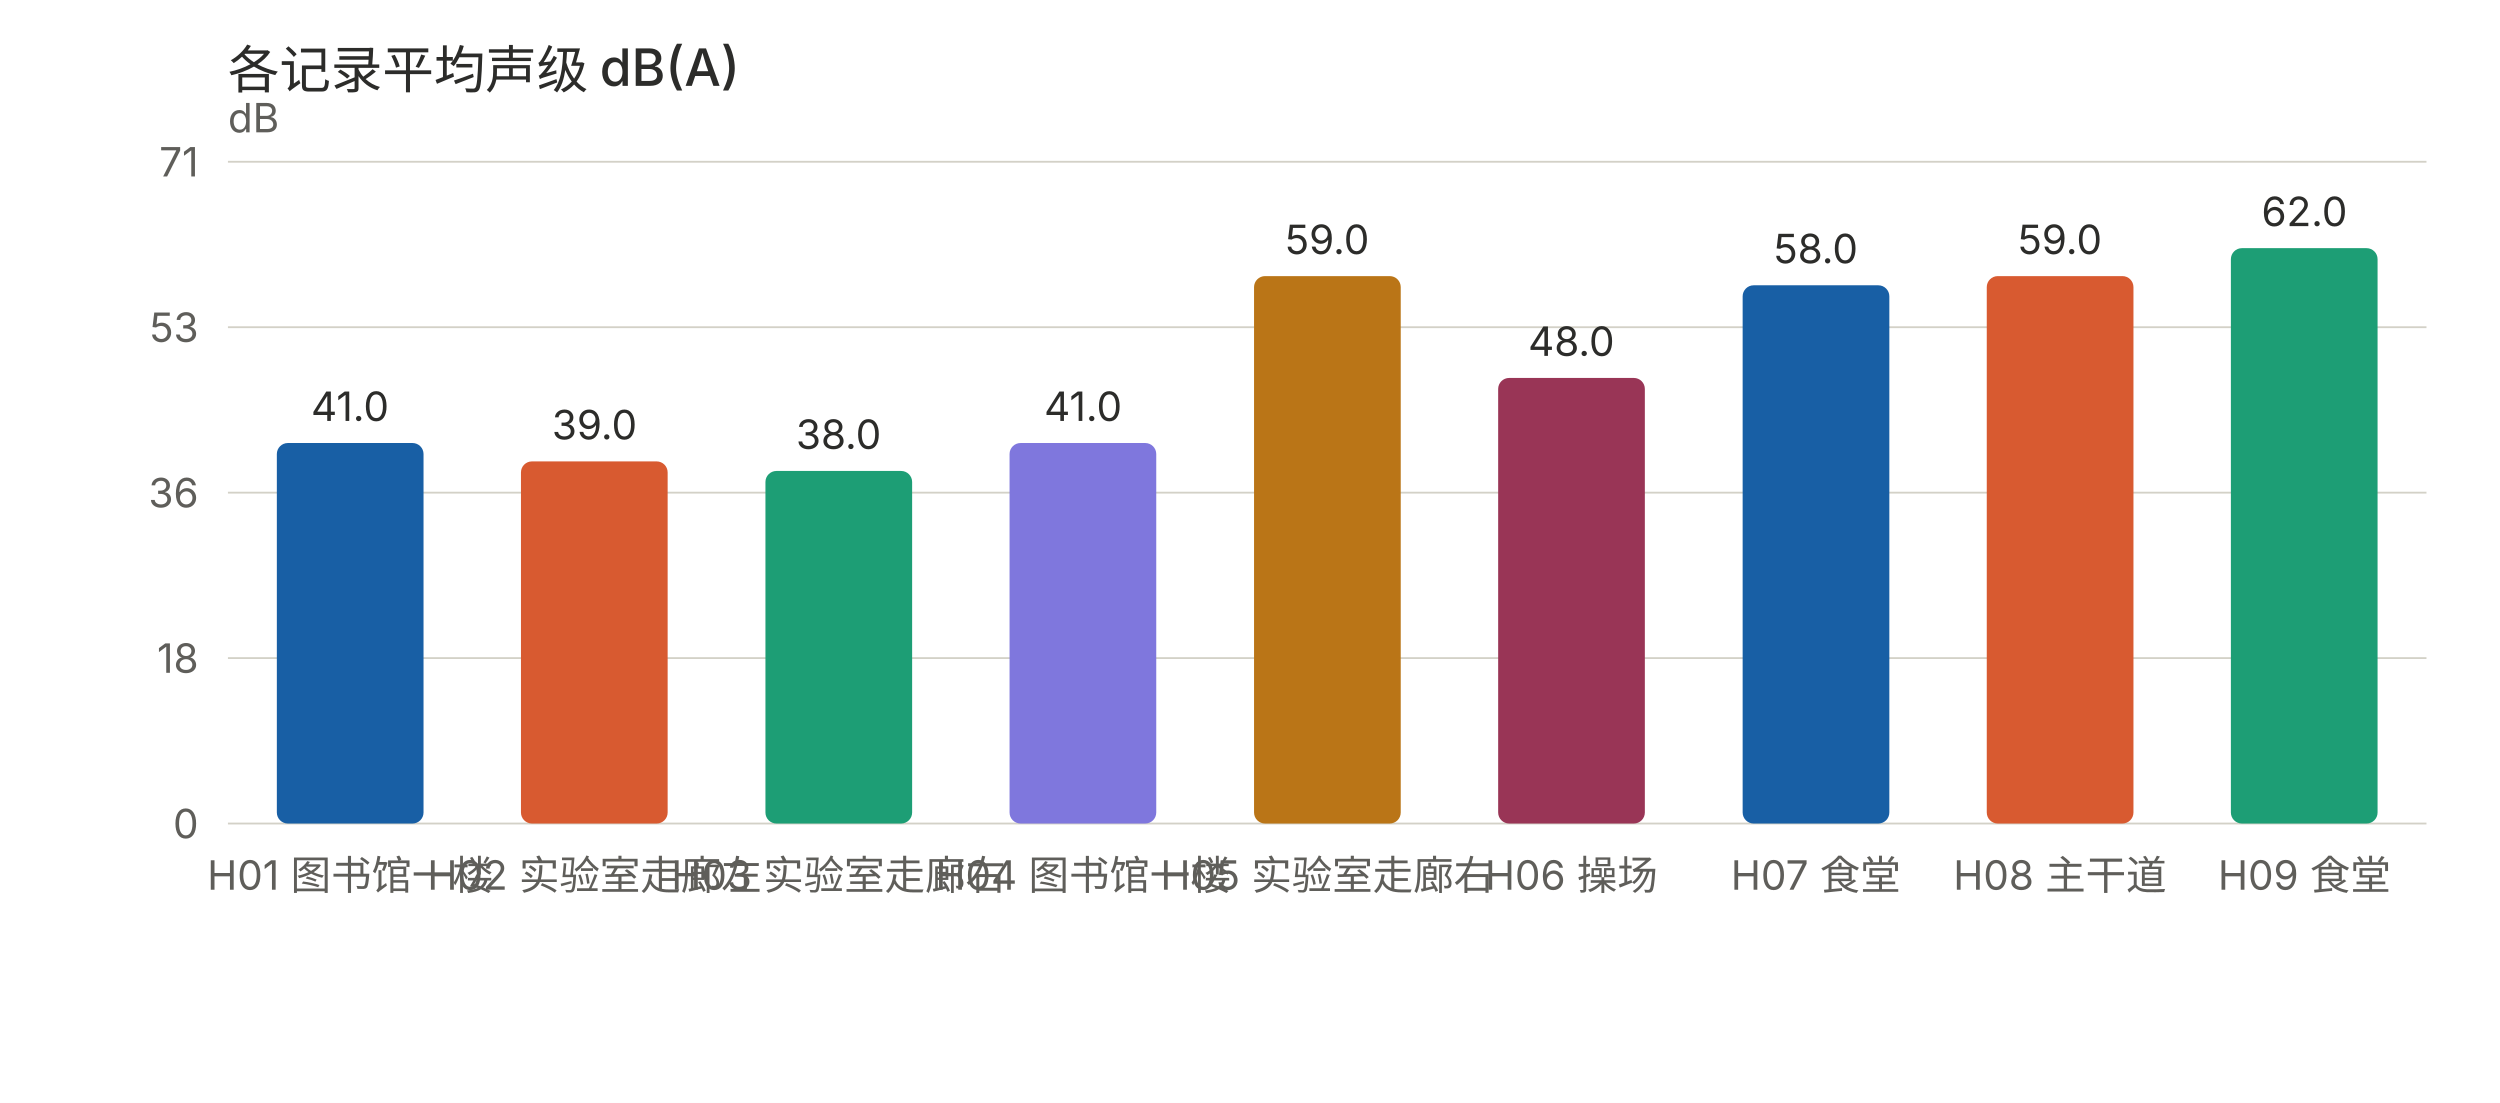
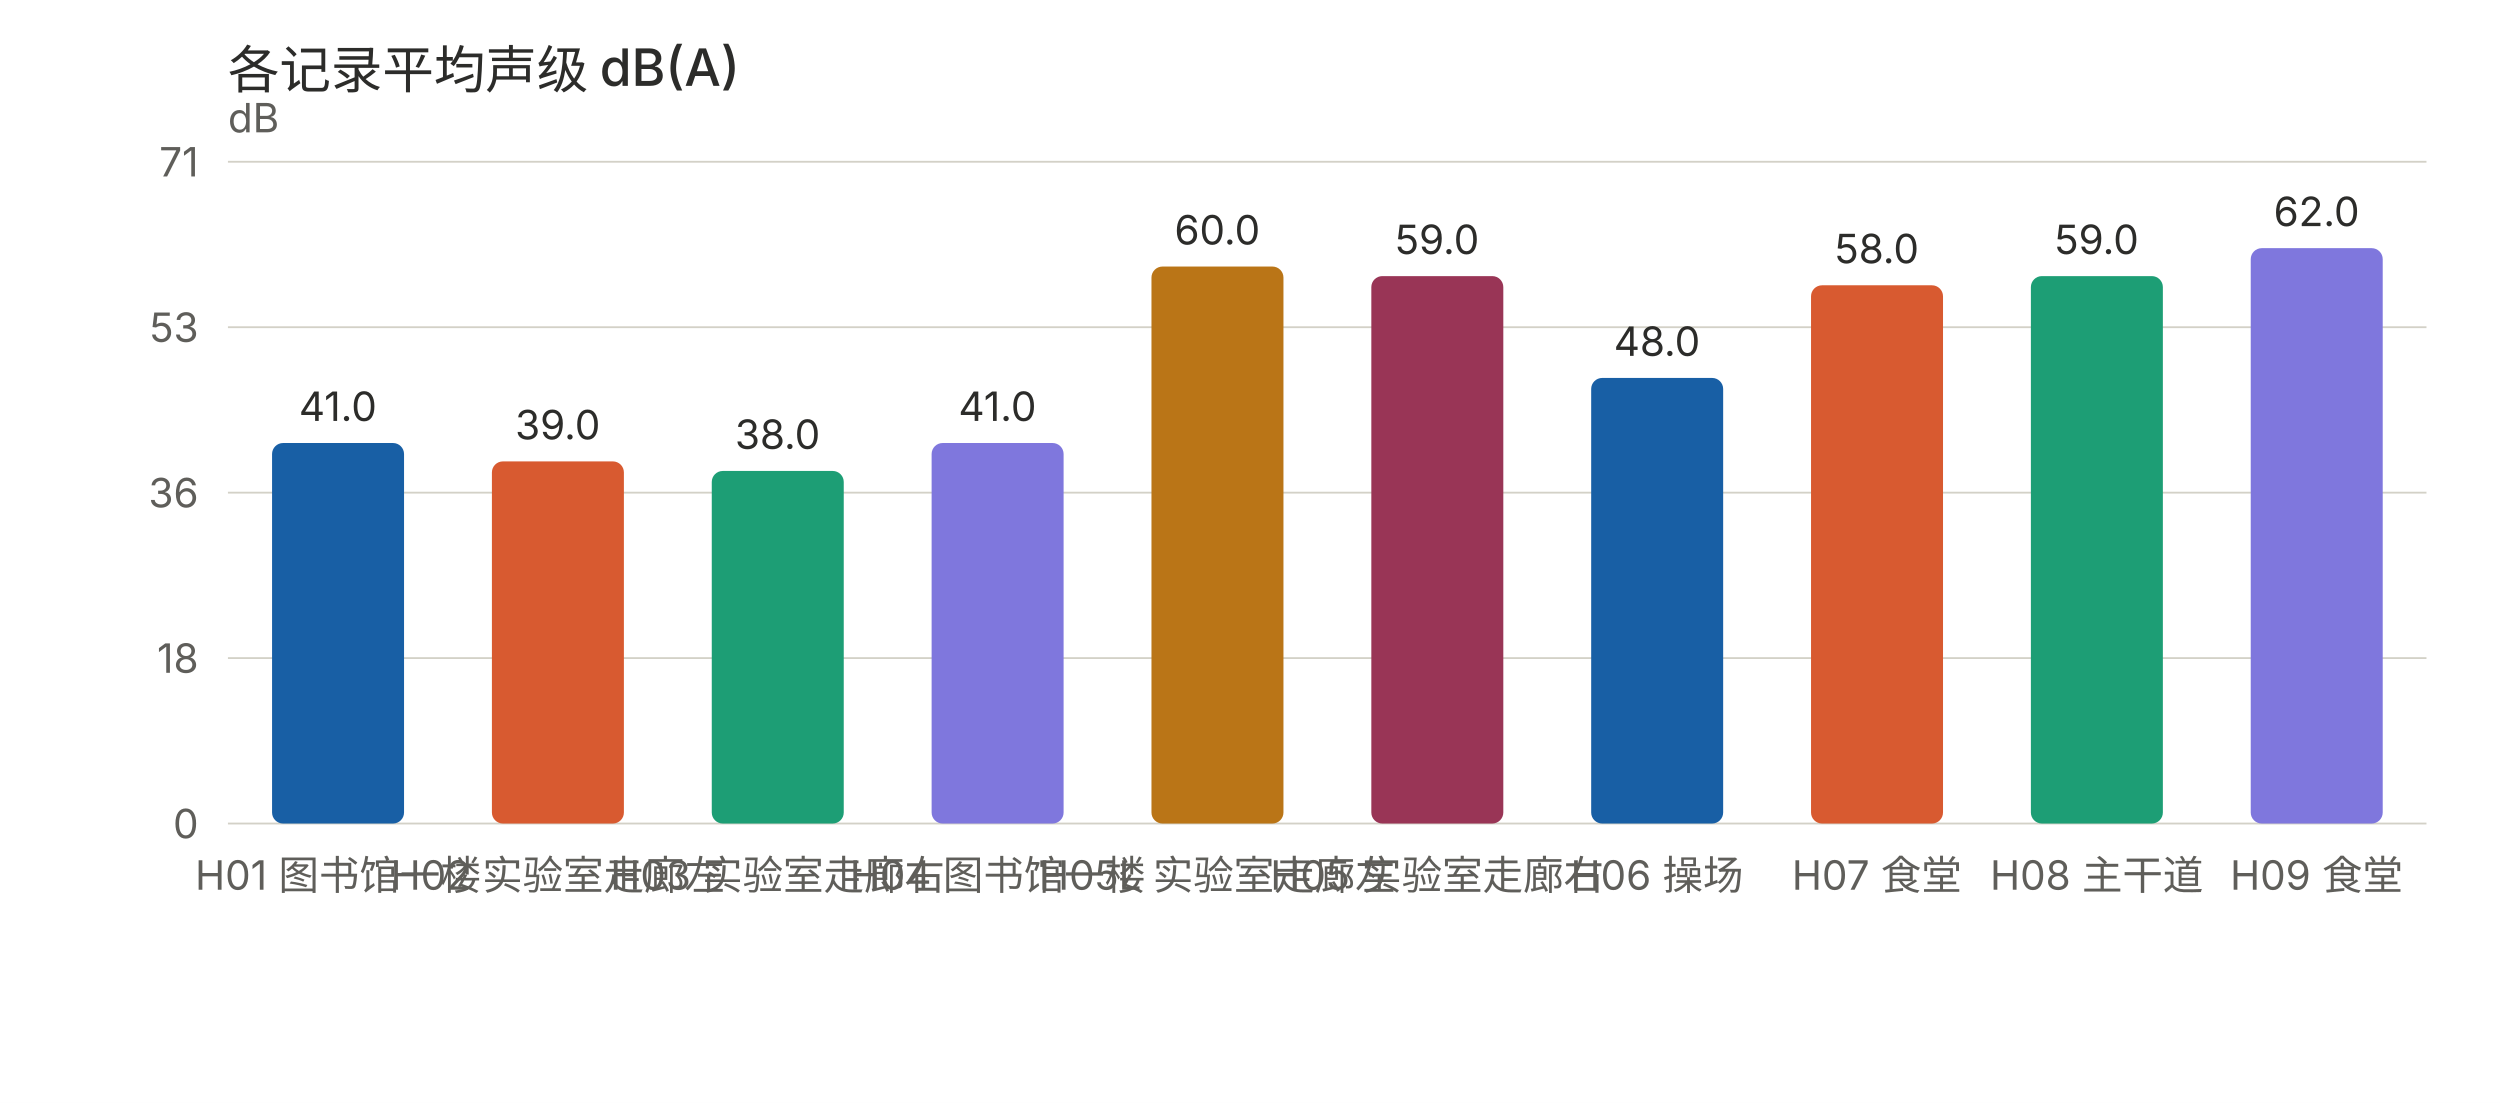
<svg xmlns="http://www.w3.org/2000/svg" viewBox="0 0 680 300" width="100%" role="img">
  <rect width="680" height="300" fill="#FFFFFF" />
  <g font-family="system-ui, -apple-system, Segoe UI, Microsoft YaHei, sans-serif">
    <text x="62" y="24" font-size="14" font-weight="500" fill="#2C2C2A">各记录平均声级 dB(A)</text>
    <line x1="62" y1="224.0" x2="660" y2="224.0" stroke="#D3D1C7" stroke-width="0.5" />
    <text x="54" y="228.0" font-size="11" fill="#5F5E5A" text-anchor="end">0</text>
    <line x1="62" y1="179.0" x2="660" y2="179.0" stroke="#D3D1C7" stroke-width="0.5" />
    <text x="54" y="183.0" font-size="11" fill="#5F5E5A" text-anchor="end">18</text>
    <line x1="62" y1="134.0" x2="660" y2="134.0" stroke="#D3D1C7" stroke-width="0.5" />
    <text x="54" y="138.0" font-size="11" fill="#5F5E5A" text-anchor="end">36</text>
    <line x1="62" y1="89.0" x2="660" y2="89.0" stroke="#D3D1C7" stroke-width="0.5" />
    <text x="54" y="93.0" font-size="11" fill="#5F5E5A" text-anchor="end">53</text>
    <line x1="62" y1="44.0" x2="660" y2="44.0" stroke="#D3D1C7" stroke-width="0.5" />
    <text x="54" y="48.0" font-size="11" fill="#5F5E5A" text-anchor="end">71</text>
-     <rect x="75.3" y="120.5" width="39.9" height="103.5" rx="3" fill="#185FA5" />
-     <text x="95.2" y="114.5" font-size="11" fill="#2C2C2A" text-anchor="middle">41.0</text>
-     <text x="95.2" y="242.0" font-size="11" fill="#5F5E5A" text-anchor="middle">H01 图书馆一楼</text>
-     <rect x="141.7" y="125.5" width="39.9" height="98.5" rx="3" fill="#D85A30" />
-     <text x="161.7" y="119.5" font-size="11" fill="#2C2C2A" text-anchor="middle">39.0</text>
-     <text x="161.7" y="242.0" font-size="11" fill="#5F5E5A" text-anchor="middle">H02 实验室走廊左</text>
-     <rect x="208.2" y="128.1" width="39.9" height="95.9" rx="3" fill="#1D9E75" />
-     <text x="228.1" y="122.1" font-size="11" fill="#2C2C2A" text-anchor="middle">38.0</text>
-     <text x="228.1" y="242.0" font-size="11" fill="#5F5E5A" text-anchor="middle">H03 实验室走廊右</text>
-     <rect x="274.6" y="120.5" width="39.9" height="103.5" rx="3" fill="#7F77DD" />
-     <text x="294.6" y="114.5" font-size="11" fill="#2C2C2A" text-anchor="middle">41.0</text>
-     <text x="294.6" y="242.0" font-size="11" fill="#5F5E5A" text-anchor="middle">H04 图书馆一楼</text>
-     <rect x="341.1" y="75.1" width="39.9" height="148.9" rx="3" fill="#BA7517" />
-     <text x="361.0" y="69.1" font-size="11" fill="#2C2C2A" text-anchor="middle">59.0</text>
-     <text x="361.0" y="242.0" font-size="11" fill="#5F5E5A" text-anchor="middle">H05 实验室走廊右</text>
-     <rect x="407.5" y="102.8" width="39.9" height="121.2" rx="3" fill="#993556" />
-     <text x="427.4" y="96.8" font-size="11" fill="#2C2C2A" text-anchor="middle">48.0</text>
-     <text x="427.4" y="242.0" font-size="11" fill="#5F5E5A" text-anchor="middle">H06 操场</text>
-     <rect x="474.0" y="77.6" width="39.9" height="146.4" rx="3" fill="#185FA5" />
-     <text x="493.9" y="71.6" font-size="11" fill="#2C2C2A" text-anchor="middle">58.0</text>
-     <text x="493.9" y="242.0" font-size="11" fill="#5F5E5A" text-anchor="middle">H07 食堂</text>
-     <rect x="540.4" y="75.1" width="39.9" height="148.9" rx="3" fill="#D85A30" />
-     <text x="560.3" y="69.1" font-size="11" fill="#2C2C2A" text-anchor="middle">59.0</text>
-     <text x="560.3" y="242.0" font-size="11" fill="#5F5E5A" text-anchor="middle">H08 主干道</text>
-     <rect x="606.8" y="67.5" width="39.9" height="156.5" rx="3" fill="#1D9E75" />
-     <text x="626.8" y="61.5" font-size="11" fill="#2C2C2A" text-anchor="middle">62.0</text>
-     <text x="626.8" y="242.0" font-size="11" fill="#5F5E5A" text-anchor="middle">H09 食堂</text>
+     <rect x="74.0" y="120.5" width="35.9" height="103.5" rx="3" fill="#185FA5" />
+     <text x="91.9" y="114.5" font-size="11" fill="#2C2C2A" text-anchor="middle">41.0</text>
+     <text x="91.9" y="242.0" font-size="11" fill="#5F5E5A" text-anchor="middle">H01 图书馆一楼</text>
+     <rect x="133.8" y="125.5" width="35.9" height="98.5" rx="3" fill="#D85A30" />
+     <text x="151.7" y="119.5" font-size="11" fill="#2C2C2A" text-anchor="middle">39.0</text>
+     <text x="151.7" y="242.0" font-size="11" fill="#5F5E5A" text-anchor="middle">H02 实验室走廊左</text>
+     <rect x="193.6" y="128.1" width="35.9" height="95.9" rx="3" fill="#1D9E75" />
+     <text x="211.5" y="122.1" font-size="11" fill="#2C2C2A" text-anchor="middle">38.0</text>
+     <text x="211.5" y="242.0" font-size="11" fill="#5F5E5A" text-anchor="middle">H03 实验室走廊右</text>
+     <rect x="253.4" y="120.5" width="35.9" height="103.5" rx="3" fill="#7F77DD" />
+     <text x="271.3" y="114.5" font-size="11" fill="#2C2C2A" text-anchor="middle">41.0</text>
+     <text x="271.3" y="242.0" font-size="11" fill="#5F5E5A" text-anchor="middle">H04 图书馆一楼</text>
+     <rect x="313.2" y="72.5" width="35.9" height="151.5" rx="3" fill="#BA7517" />
+     <text x="331.1" y="66.5" font-size="11" fill="#2C2C2A" text-anchor="middle">60.0</text>
+     <text x="331.1" y="242.0" font-size="11" fill="#5F5E5A" text-anchor="middle">H05L 实验室走廊左</text>
+     <rect x="373.0" y="75.1" width="35.9" height="148.9" rx="3" fill="#993556" />
+     <text x="390.9" y="69.1" font-size="11" fill="#2C2C2A" text-anchor="middle">59.0</text>
+     <text x="390.9" y="242.0" font-size="11" fill="#5F5E5A" text-anchor="middle">H05 实验室走廊右</text>
+     <rect x="432.8" y="102.8" width="35.9" height="121.2" rx="3" fill="#185FA5" />
+     <text x="450.7" y="96.8" font-size="11" fill="#2C2C2A" text-anchor="middle">48.0</text>
+     <text x="450.7" y="242.0" font-size="11" fill="#5F5E5A" text-anchor="middle">H06 操场</text>
+     <rect x="492.6" y="77.6" width="35.9" height="146.4" rx="3" fill="#D85A30" />
+     <text x="510.5" y="71.6" font-size="11" fill="#2C2C2A" text-anchor="middle">58.0</text>
+     <text x="510.5" y="242.0" font-size="11" fill="#5F5E5A" text-anchor="middle">H07 食堂</text>
+     <rect x="552.4" y="75.1" width="35.9" height="148.9" rx="3" fill="#1D9E75" />
+     <text x="570.3" y="69.1" font-size="11" fill="#2C2C2A" text-anchor="middle">59.0</text>
+     <text x="570.3" y="242.0" font-size="11" fill="#5F5E5A" text-anchor="middle">H08 主干道</text>
+     <rect x="612.2" y="67.5" width="35.9" height="156.5" rx="3" fill="#7F77DD" />
+     <text x="630.1" y="61.5" font-size="11" fill="#2C2C2A" text-anchor="middle">62.0</text>
+     <text x="630.1" y="242.0" font-size="11" fill="#5F5E5A" text-anchor="middle">H09 食堂</text>
    <text x="62" y="36" font-size="11" fill="#5F5E5A">dB</text>
  </g>
</svg>
